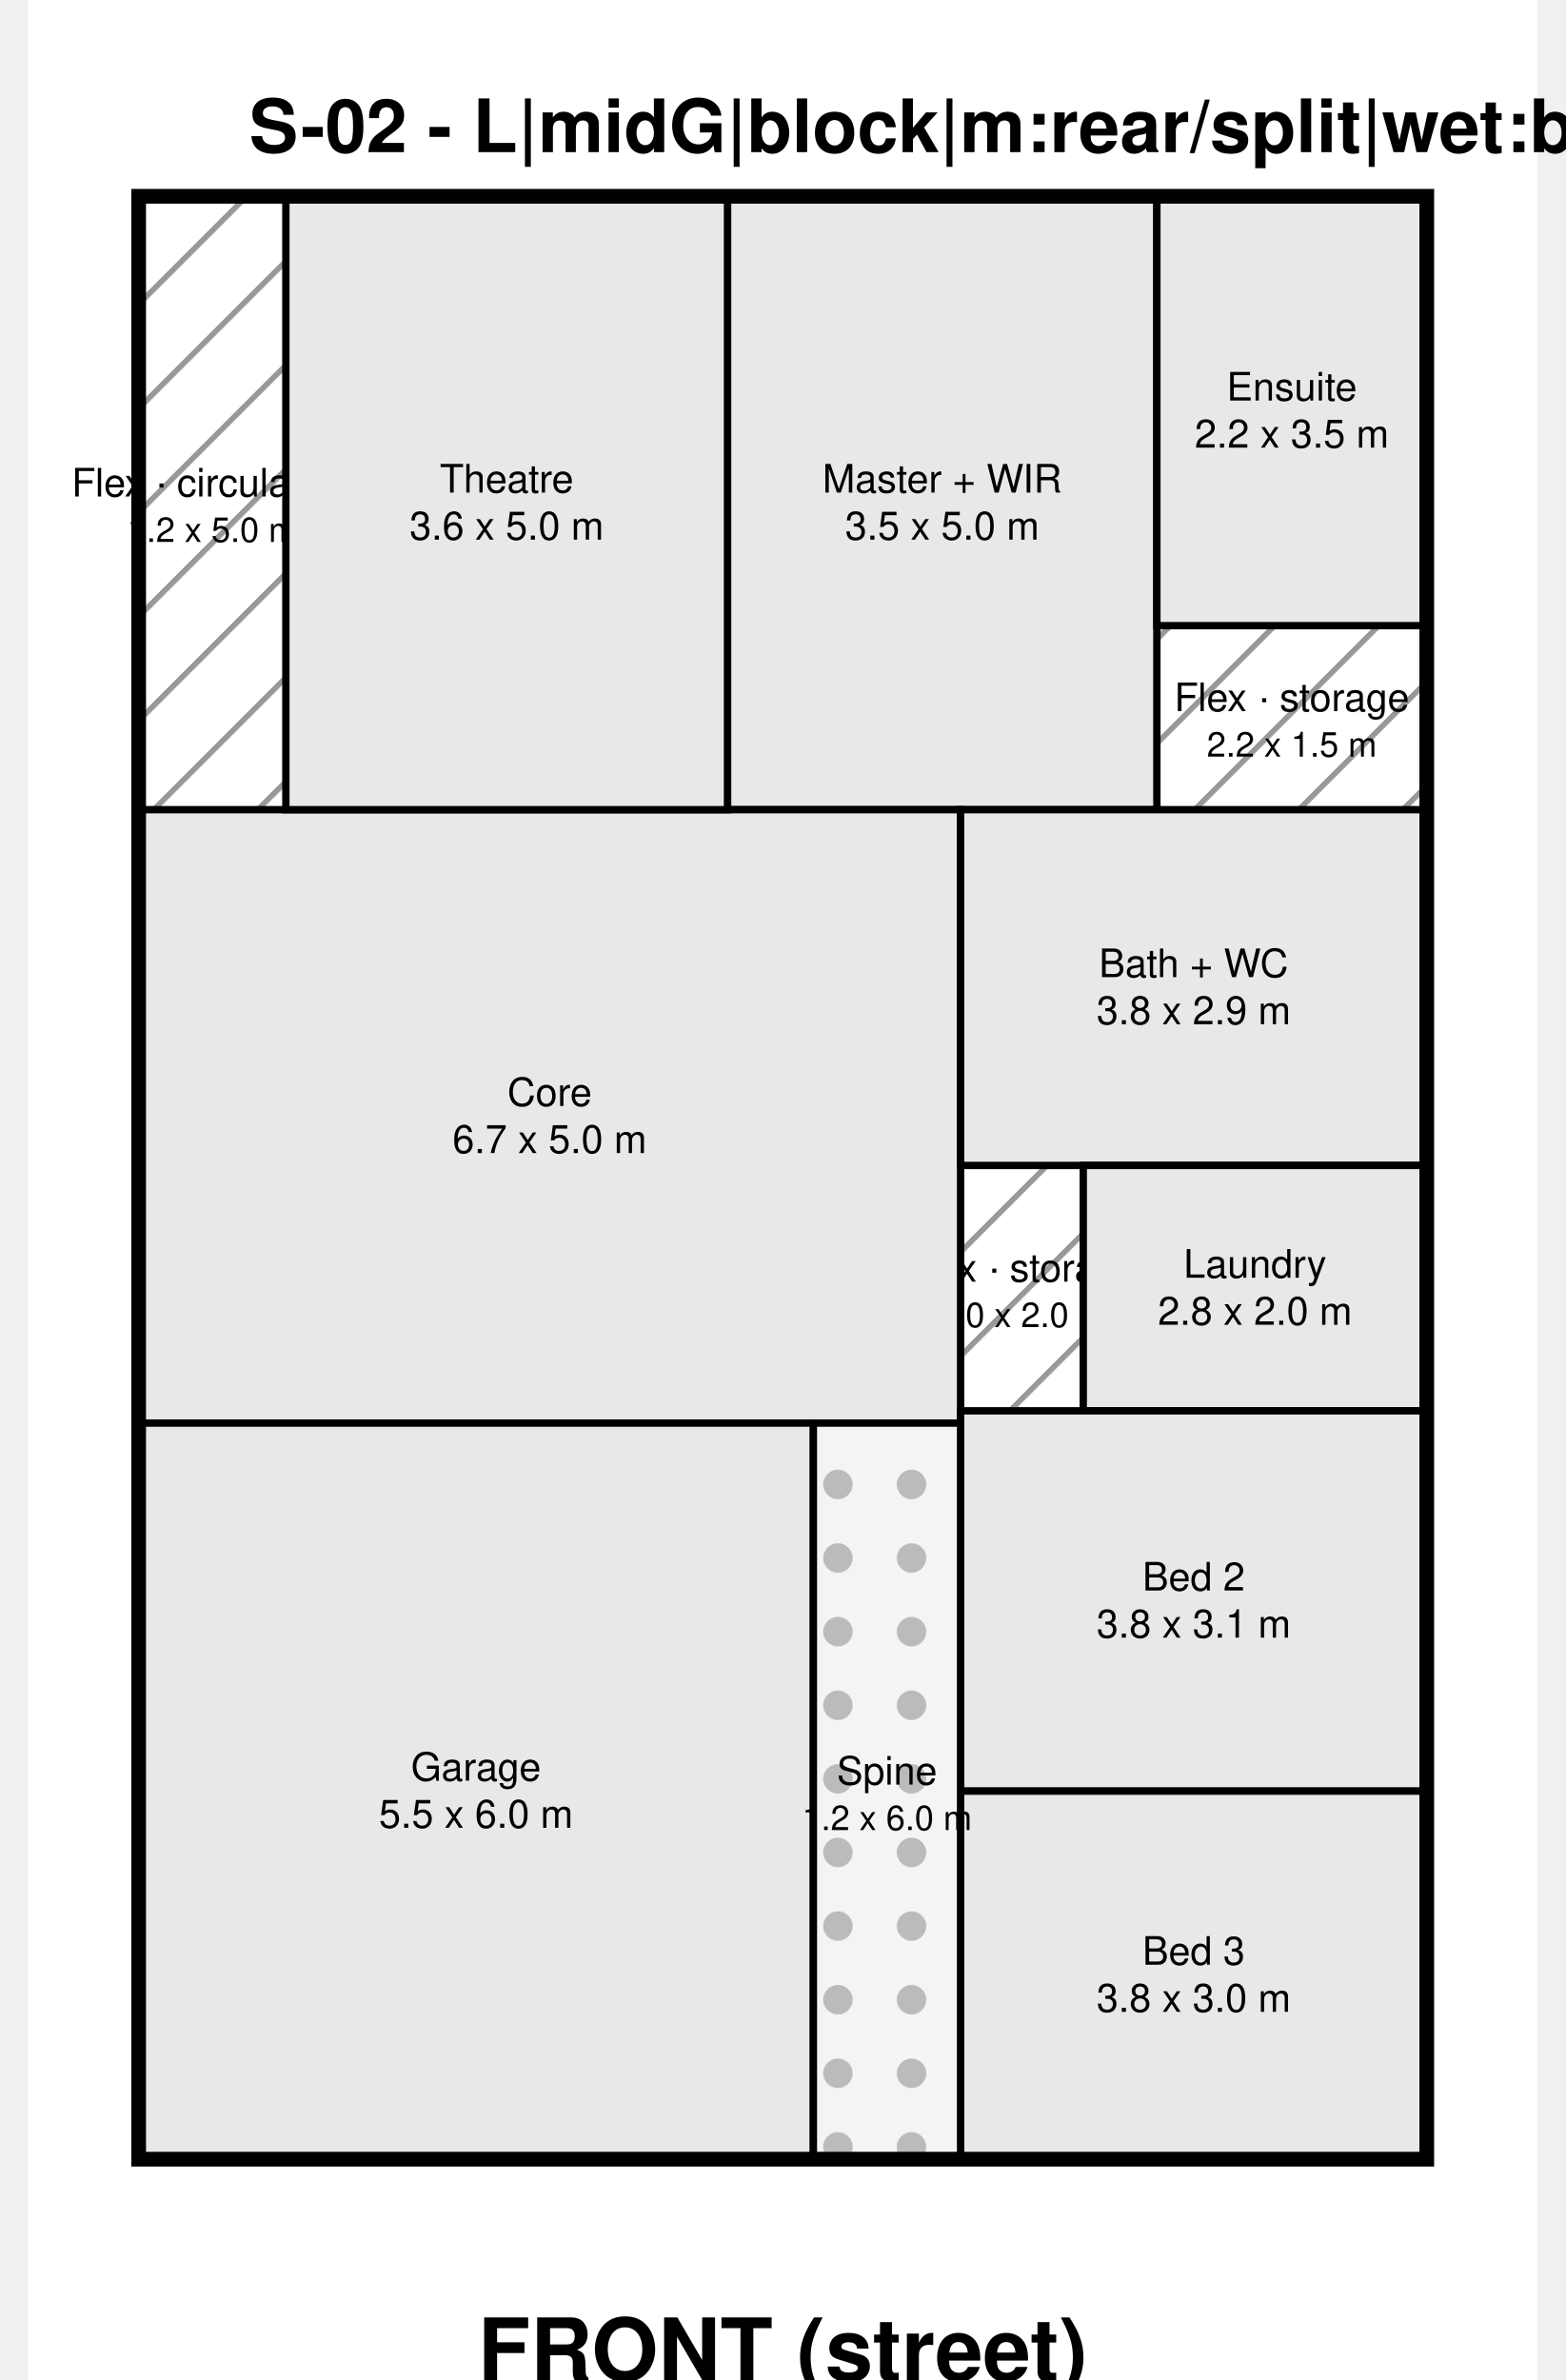
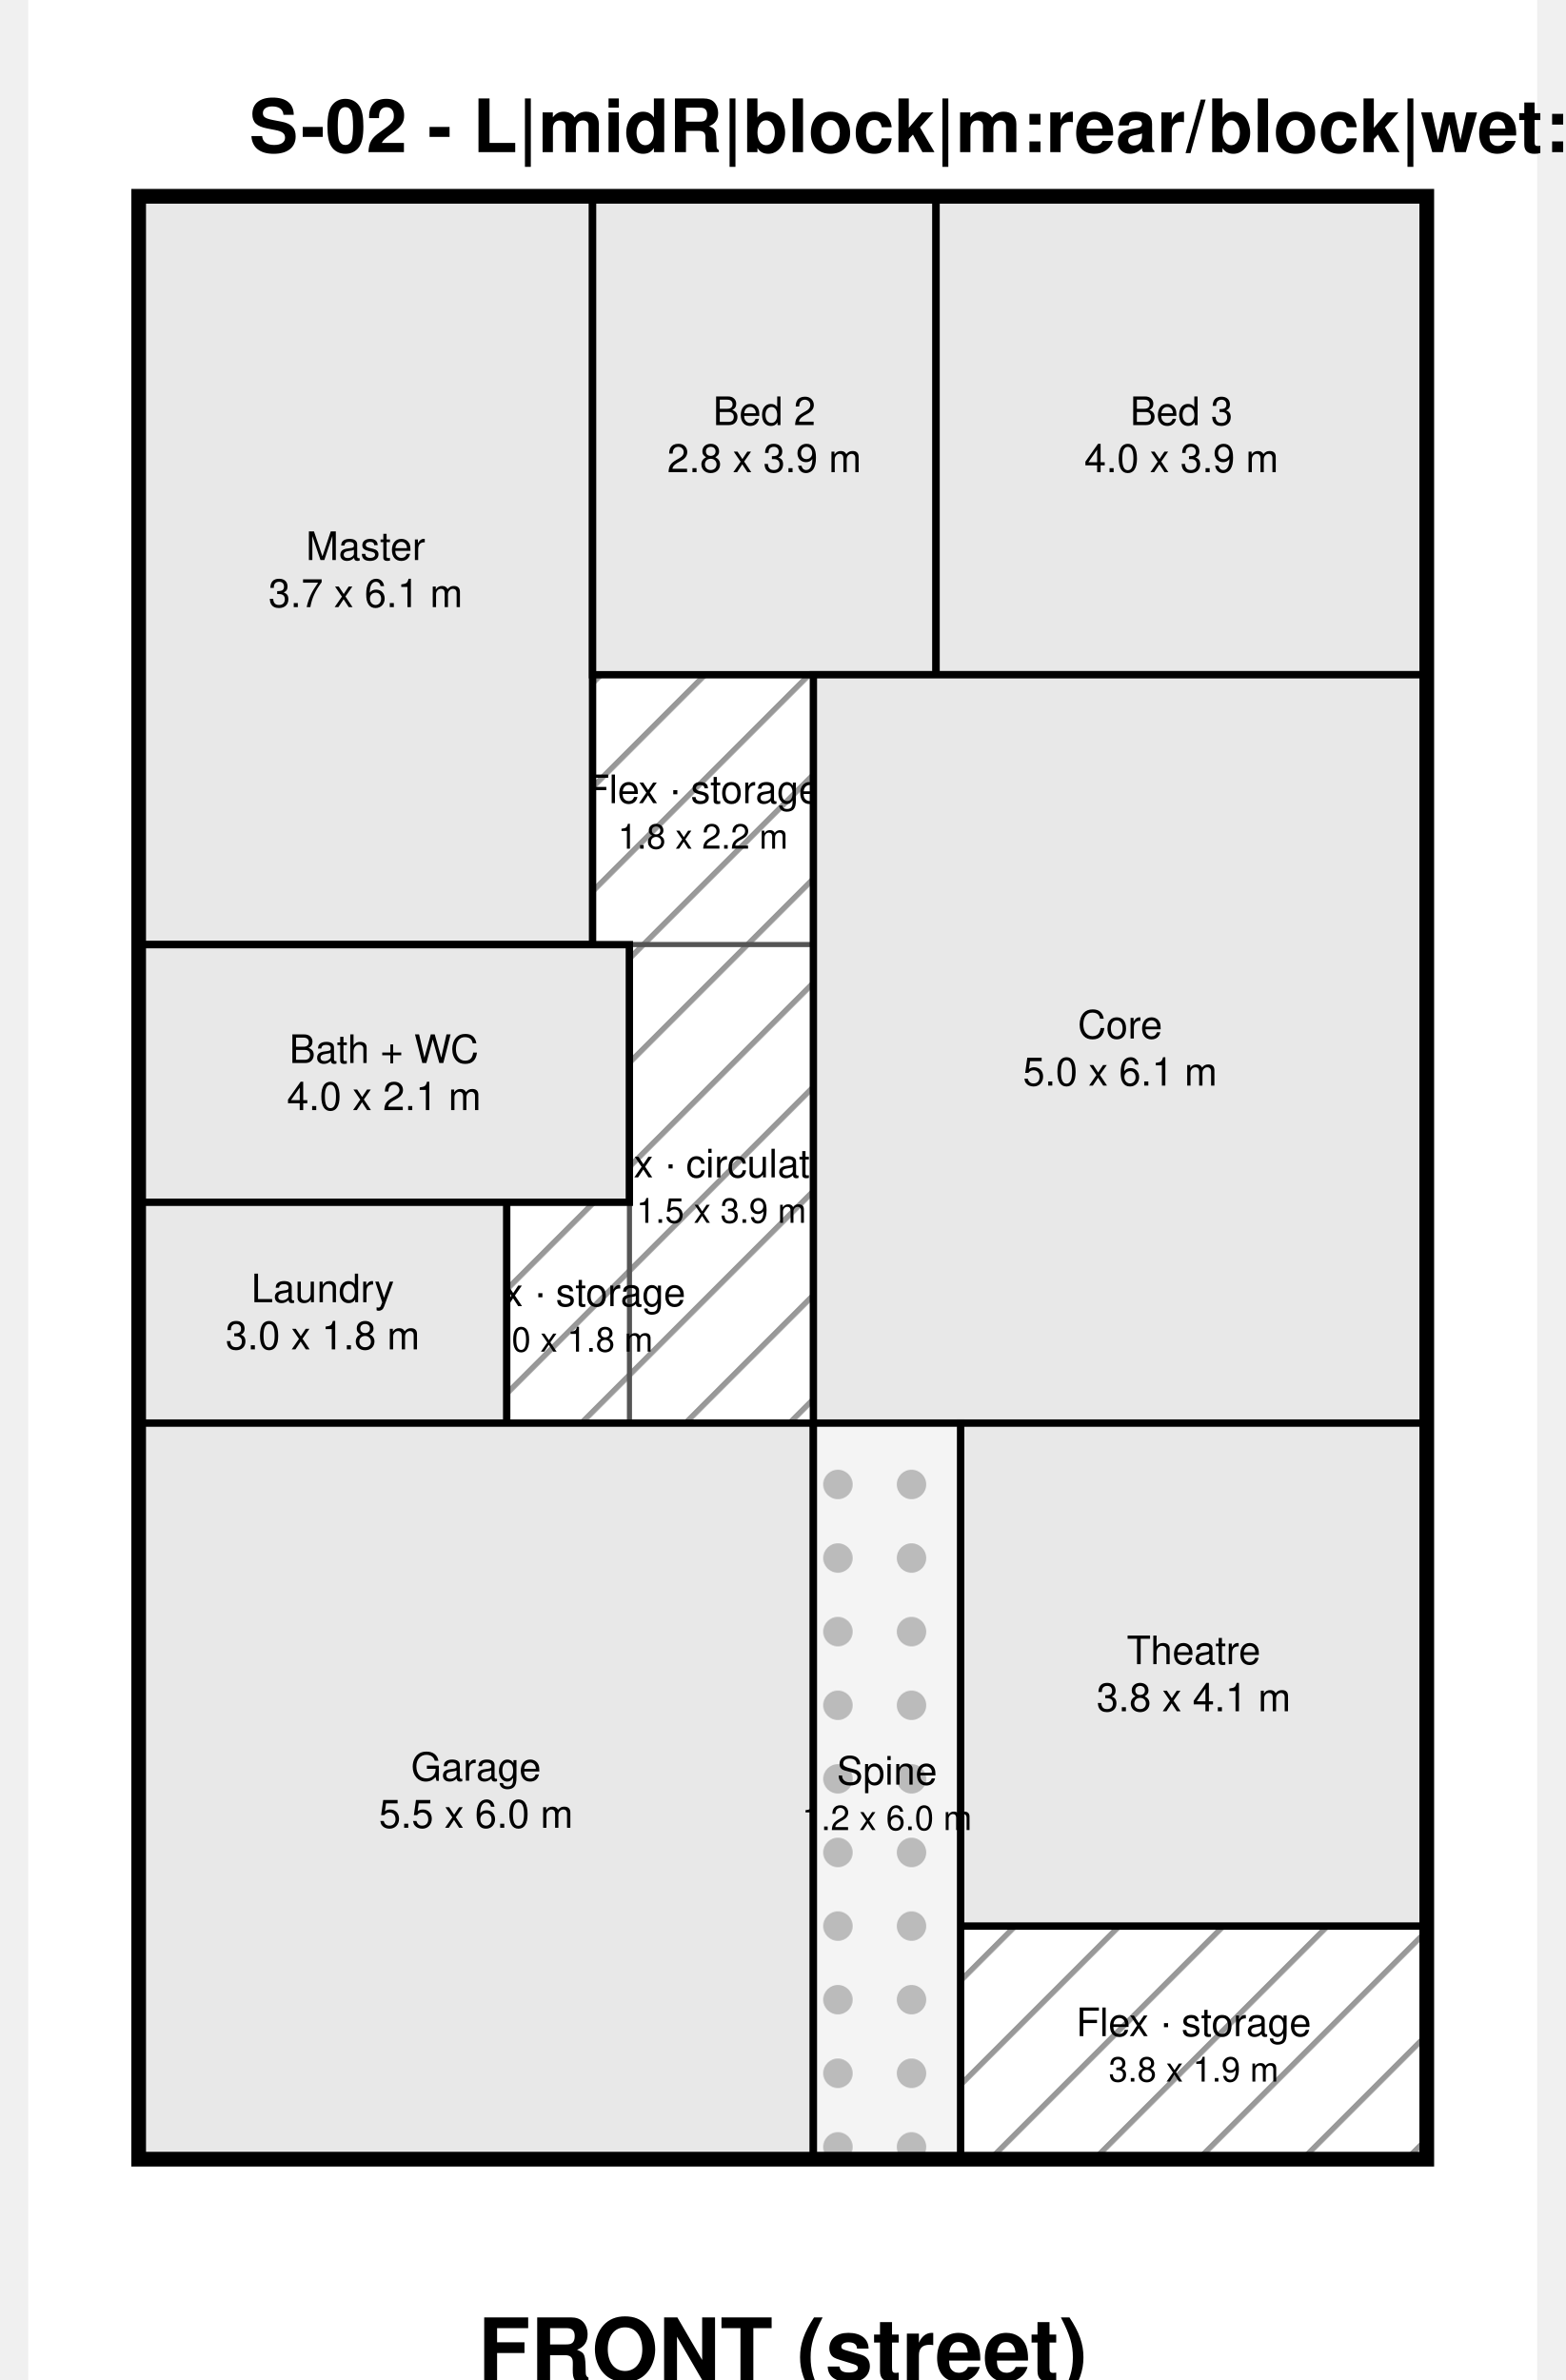
<svg xmlns="http://www.w3.org/2000/svg" width="615" height="935" viewBox="-900 -1600 12300 19400" font-family="Helvetica, Arial, sans-serif" fill="#000">
  <defs>
    <pattern id="hatch" width="600" height="600" patternUnits="userSpaceOnUse" patternTransform="rotate(45)">
      <rect width="600" height="600" fill="#ffffff" />
      <line x1="0" y1="0" x2="0" y2="600" stroke="#999" stroke-width="90" />
    </pattern>
    <pattern id="hatch2" width="500" height="500" patternUnits="userSpaceOnUse" patternTransform="rotate(-45)">
      <rect width="500" height="500" fill="#ffffff" />
      <line x1="0" y1="0" x2="0" y2="500" stroke="#666" stroke-width="70" />
    </pattern>
+     <pattern id="hatch3" width="600" height="600" patternUnits="userSpaceOnUse">
+       <rect width="600" height="600" fill="#ffffff" />
+       <line x1="0" y1="0" x2="0" y2="600" stroke="#aaa" stroke-width="60" />
+       <line x1="0" y1="0" x2="600" y2="0" stroke="#aaa" stroke-width="60" />
+     </pattern>
    <pattern id="dots" width="600" height="600" patternUnits="userSpaceOnUse">
      <rect width="600" height="600" fill="#f4f4f4" />
      <circle cx="300" cy="300" r="120" fill="#bbb" />
    </pattern>
  </defs>
  <rect x="-900" y="-1600" width="12300" height="19400" fill="#ffffff" />
-   <text x="900" y="-360" font-size="600" font-weight="bold">S-02 - L|midG|block|m:rear/split|wet:block|rr:FM|nofw|v0</text>
+   <text x="900" y="-360" font-size="600" font-weight="bold">S-02 - L|midR|block|m:rear/block|wet:block|rr:MBBF|nofw|v2</text>
  <g>
-     <rect x="0" y="0" width="1200" height="5000" fill="url(#hatch)" stroke="#555" stroke-width="40" />
-     <text x="600" y="2340" font-size="320" text-anchor="middle" dominant-baseline="middle">Flex · circulation</text>
-     <text x="600" y="2724" font-size="280" text-anchor="middle" dominant-baseline="middle">1.2 x 5.0 m</text>
+     <rect x="3700" y="3900" width="1800" height="2200" fill="url(#hatch)" stroke="#555" stroke-width="40" />
+     <text x="4600" y="4840" font-size="320" text-anchor="middle" dominant-baseline="middle">Flex · storage</text>
+     <text x="4600" y="5224" font-size="280" text-anchor="middle" dominant-baseline="middle">1.8 x 2.2 m</text>
  </g>
  <g>
-     <rect x="8300" y="3500" width="2200" height="1500" fill="url(#hatch)" stroke="#555" stroke-width="40" />
-     <text x="9400" y="4090" font-size="320" text-anchor="middle" dominant-baseline="middle">Flex · storage</text>
-     <text x="9400" y="4474" font-size="280" text-anchor="middle" dominant-baseline="middle">2.2 x 1.5 m</text>
+     <rect x="4000" y="6100" width="1500" height="3900" fill="url(#hatch)" stroke="#555" stroke-width="40" />
+     <text x="4750" y="7890" font-size="320" text-anchor="middle" dominant-baseline="middle">Flex · circulation</text>
+     <text x="4750" y="8274" font-size="280" text-anchor="middle" dominant-baseline="middle">1.5 x 3.9 m</text>
  </g>
  <g>
-     <rect x="6700" y="7900" width="1000" height="2000" fill="url(#hatch)" stroke="#555" stroke-width="40" />
-     <text x="7200" y="8740" font-size="320" text-anchor="middle" dominant-baseline="middle">Flex · storage</text>
-     <text x="7200" y="9124" font-size="280" text-anchor="middle" dominant-baseline="middle">1.0 x 2.0 m</text>
+     <rect x="3000" y="8200" width="1000" height="1800" fill="url(#hatch)" stroke="#555" stroke-width="40" />
+     <text x="3500" y="8940" font-size="320" text-anchor="middle" dominant-baseline="middle">Flex · storage</text>
+     <text x="3500" y="9324" font-size="280" text-anchor="middle" dominant-baseline="middle">1.0 x 1.8 m</text>
  </g>
  <g>
-     <rect x="4800" y="0" width="3500" height="5000" fill="#e8e8e8" stroke="#000" stroke-width="60" />
-     <text x="6550" y="2308" font-size="320" text-anchor="middle" dominant-baseline="middle">Master + WIR</text>
-     <text x="6550" y="2692" font-size="320" text-anchor="middle" dominant-baseline="middle">3.5 x 5.0 m</text>
+     <rect x="6700" y="14100" width="3800" height="1900" fill="url(#hatch)" stroke="#555" stroke-width="40" />
+     <text x="8600" y="14890" font-size="320" text-anchor="middle" dominant-baseline="middle">Flex · storage</text>
+     <text x="8600" y="15274" font-size="280" text-anchor="middle" dominant-baseline="middle">3.8 x 1.9 m</text>
  </g>
  <g>
-     <rect x="8300" y="0" width="2200" height="3500" fill="#e8e8e8" stroke="#000" stroke-width="60" />
-     <text x="9400" y="1558" font-size="320" text-anchor="middle" dominant-baseline="middle">Ensuite</text>
-     <text x="9400" y="1942" font-size="320" text-anchor="middle" dominant-baseline="middle">2.2 x 3.5 m</text>
+     <rect x="0" y="0" width="3700" height="6100" fill="#e8e8e8" stroke="#000" stroke-width="60" />
+     <text x="1850" y="2858" font-size="320" text-anchor="middle" dominant-baseline="middle">Master</text>
+     <text x="1850" y="3242" font-size="320" text-anchor="middle" dominant-baseline="middle">3.7 x 6.1 m</text>
  </g>
  <g>
-     <rect x="0" y="5000" width="6700" height="5000" fill="#e8e8e8" stroke="#000" stroke-width="60" />
-     <text x="3350" y="7308" font-size="320" text-anchor="middle" dominant-baseline="middle">Core</text>
-     <text x="3350" y="7692" font-size="320" text-anchor="middle" dominant-baseline="middle">6.7 x 5.0 m</text>
+     <rect x="3700" y="0" width="2800" height="3900" fill="#e8e8e8" stroke="#000" stroke-width="60" />
+     <text x="5100" y="1758" font-size="320" text-anchor="middle" dominant-baseline="middle">Bed 2</text>
+     <text x="5100" y="2142" font-size="320" text-anchor="middle" dominant-baseline="middle">2.8 x 3.9 m</text>
+   </g>
+   <g>
+     <rect x="6500" y="0" width="4000" height="3900" fill="#e8e8e8" stroke="#000" stroke-width="60" />
+     <text x="8500" y="1758" font-size="320" text-anchor="middle" dominant-baseline="middle">Bed 3</text>
+     <text x="8500" y="2142" font-size="320" text-anchor="middle" dominant-baseline="middle">4.0 x 3.9 m</text>
+   </g>
+   <g>
+     <rect x="0" y="6100" width="4000" height="2100" fill="#e8e8e8" stroke="#000" stroke-width="60" />
+     <text x="2000" y="6958" font-size="320" text-anchor="middle" dominant-baseline="middle">Bath + WC</text>
+     <text x="2000" y="7342" font-size="320" text-anchor="middle" dominant-baseline="middle">4.0 x 2.1 m</text>
+   </g>
+   <g>
+     <rect x="0" y="8200" width="3000" height="1800" fill="#e8e8e8" stroke="#000" stroke-width="60" />
+     <text x="1500" y="8908" font-size="320" text-anchor="middle" dominant-baseline="middle">Laundry</text>
+     <text x="1500" y="9292" font-size="320" text-anchor="middle" dominant-baseline="middle">3.0 x 1.8 m</text>
  </g>
  <g>
    <rect x="0" y="10000" width="5500" height="6000" fill="#e8e8e8" stroke="#000" stroke-width="60" />
    <text x="2750" y="12808" font-size="320" text-anchor="middle" dominant-baseline="middle">Garage</text>
    <text x="2750" y="13192" font-size="320" text-anchor="middle" dominant-baseline="middle">5.5 x 6.0 m</text>
  </g>
  <g>
-     <rect x="6700" y="5000" width="3800" height="2900" fill="#e8e8e8" stroke="#000" stroke-width="60" />
-     <text x="8600" y="6258" font-size="320" text-anchor="middle" dominant-baseline="middle">Bath + WC</text>
-     <text x="8600" y="6642" font-size="320" text-anchor="middle" dominant-baseline="middle">3.8 x 2.9 m</text>
+     <rect x="5500" y="3900" width="5000" height="6100" fill="#e8e8e8" stroke="#000" stroke-width="60" />
+     <text x="8000" y="6758" font-size="320" text-anchor="middle" dominant-baseline="middle">Core</text>
+     <text x="8000" y="7142" font-size="320" text-anchor="middle" dominant-baseline="middle">5.0 x 6.1 m</text>
  </g>
  <g>
-     <rect x="7700" y="7900" width="2800" height="2000" fill="#e8e8e8" stroke="#000" stroke-width="60" />
-     <text x="9100" y="8708" font-size="320" text-anchor="middle" dominant-baseline="middle">Laundry</text>
-     <text x="9100" y="9092" font-size="320" text-anchor="middle" dominant-baseline="middle">2.8 x 2.0 m</text>
-   </g>
-   <g>
-     <rect x="6700" y="9900" width="3800" height="3100" fill="#e8e8e8" stroke="#000" stroke-width="60" />
-     <text x="8600" y="11258" font-size="320" text-anchor="middle" dominant-baseline="middle">Bed 2</text>
-     <text x="8600" y="11642" font-size="320" text-anchor="middle" dominant-baseline="middle">3.8 x 3.1 m</text>
-   </g>
-   <g>
-     <rect x="6700" y="13000" width="3800" height="3000" fill="#e8e8e8" stroke="#000" stroke-width="60" />
-     <text x="8600" y="14308" font-size="320" text-anchor="middle" dominant-baseline="middle">Bed 3</text>
-     <text x="8600" y="14692" font-size="320" text-anchor="middle" dominant-baseline="middle">3.8 x 3.0 m</text>
-   </g>
-   <g>
-     <rect x="1200" y="0" width="3600" height="5000" fill="#e8e8e8" stroke="#000" stroke-width="60" />
-     <text x="3000" y="2308" font-size="320" text-anchor="middle" dominant-baseline="middle">Theatre</text>
-     <text x="3000" y="2692" font-size="320" text-anchor="middle" dominant-baseline="middle">3.6 x 5.0 m</text>
+     <rect x="6700" y="10000" width="3800" height="4100" fill="#e8e8e8" stroke="#000" stroke-width="60" />
+     <text x="8600" y="11858" font-size="320" text-anchor="middle" dominant-baseline="middle">Theatre</text>
+     <text x="8600" y="12242" font-size="320" text-anchor="middle" dominant-baseline="middle">3.8 x 4.1 m</text>
  </g>
  <g>
    <rect x="5500" y="10000" width="1200" height="6000" fill="url(#dots)" stroke="#000" stroke-width="60" />
    <text x="6100" y="12840" font-size="320" text-anchor="middle" dominant-baseline="middle">Spine</text>
    <text x="6100" y="13224" font-size="280" text-anchor="middle" dominant-baseline="middle">1.2 x 6.0 m</text>
  </g>
  <rect x="0" y="0" width="10500" height="16000" fill="none" stroke="#000" stroke-width="120" />
  <text x="5250" y="17800" font-size="700" text-anchor="middle" font-weight="bold">FRONT (street)</text>
</svg>
